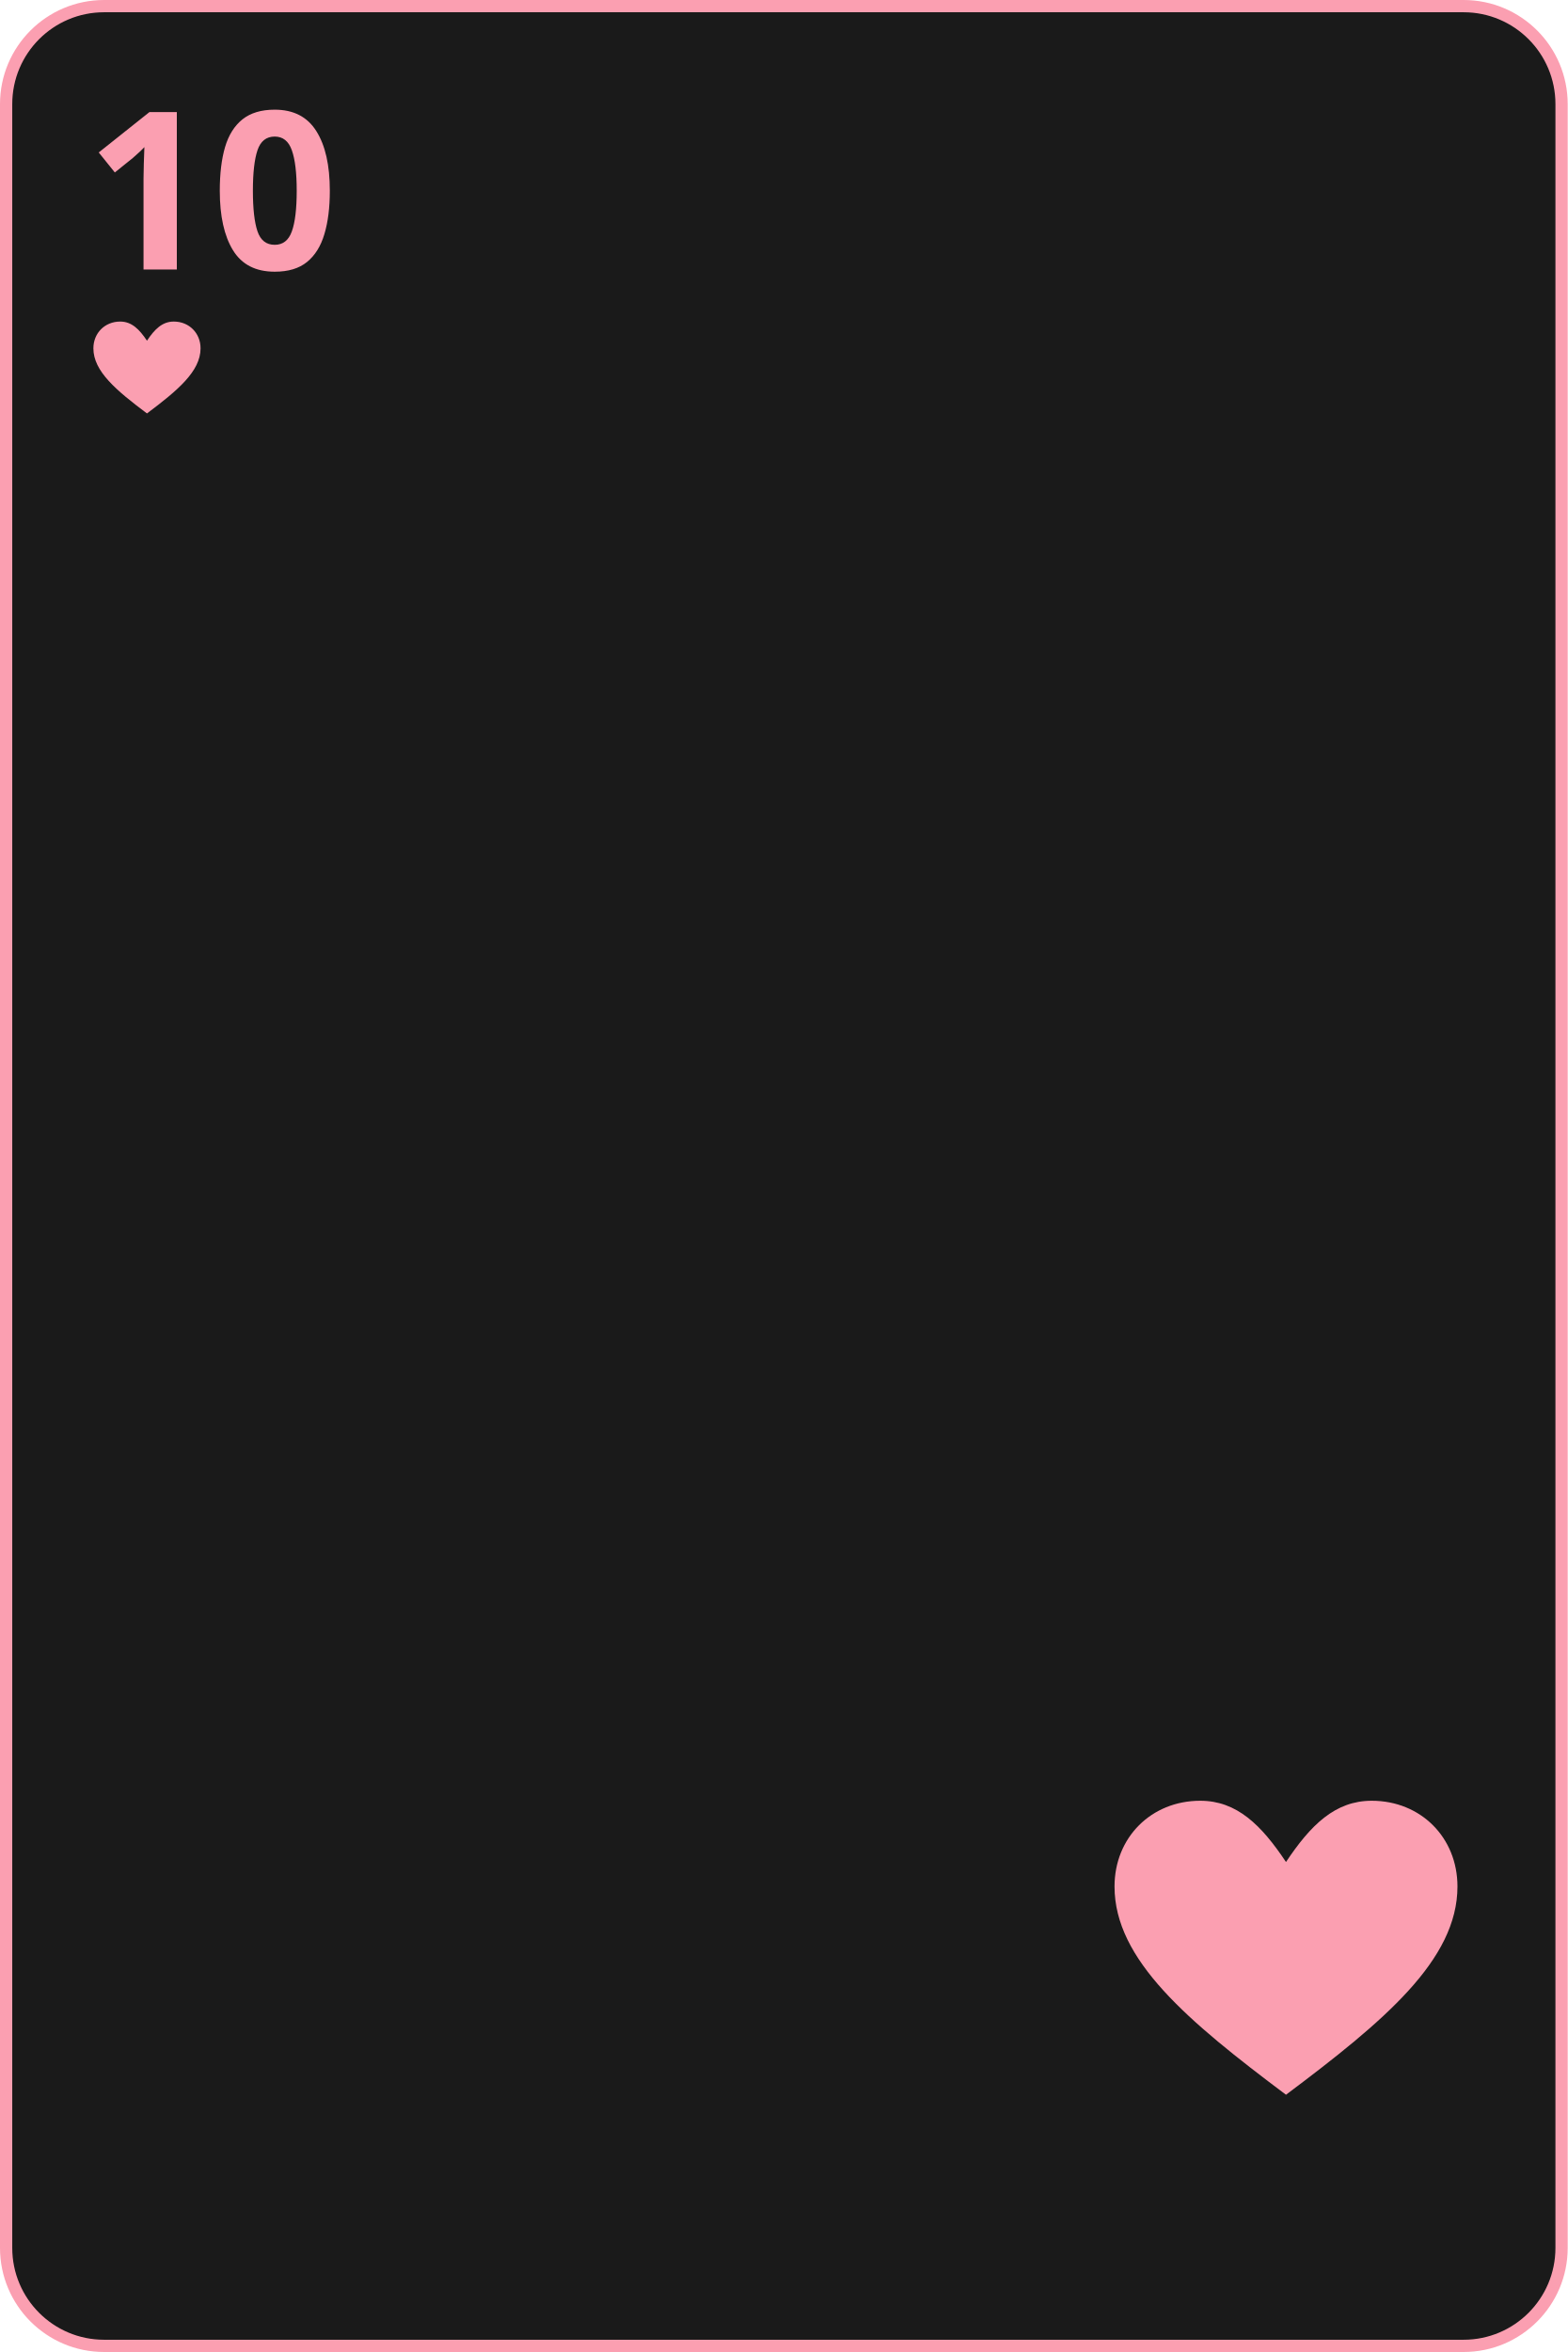
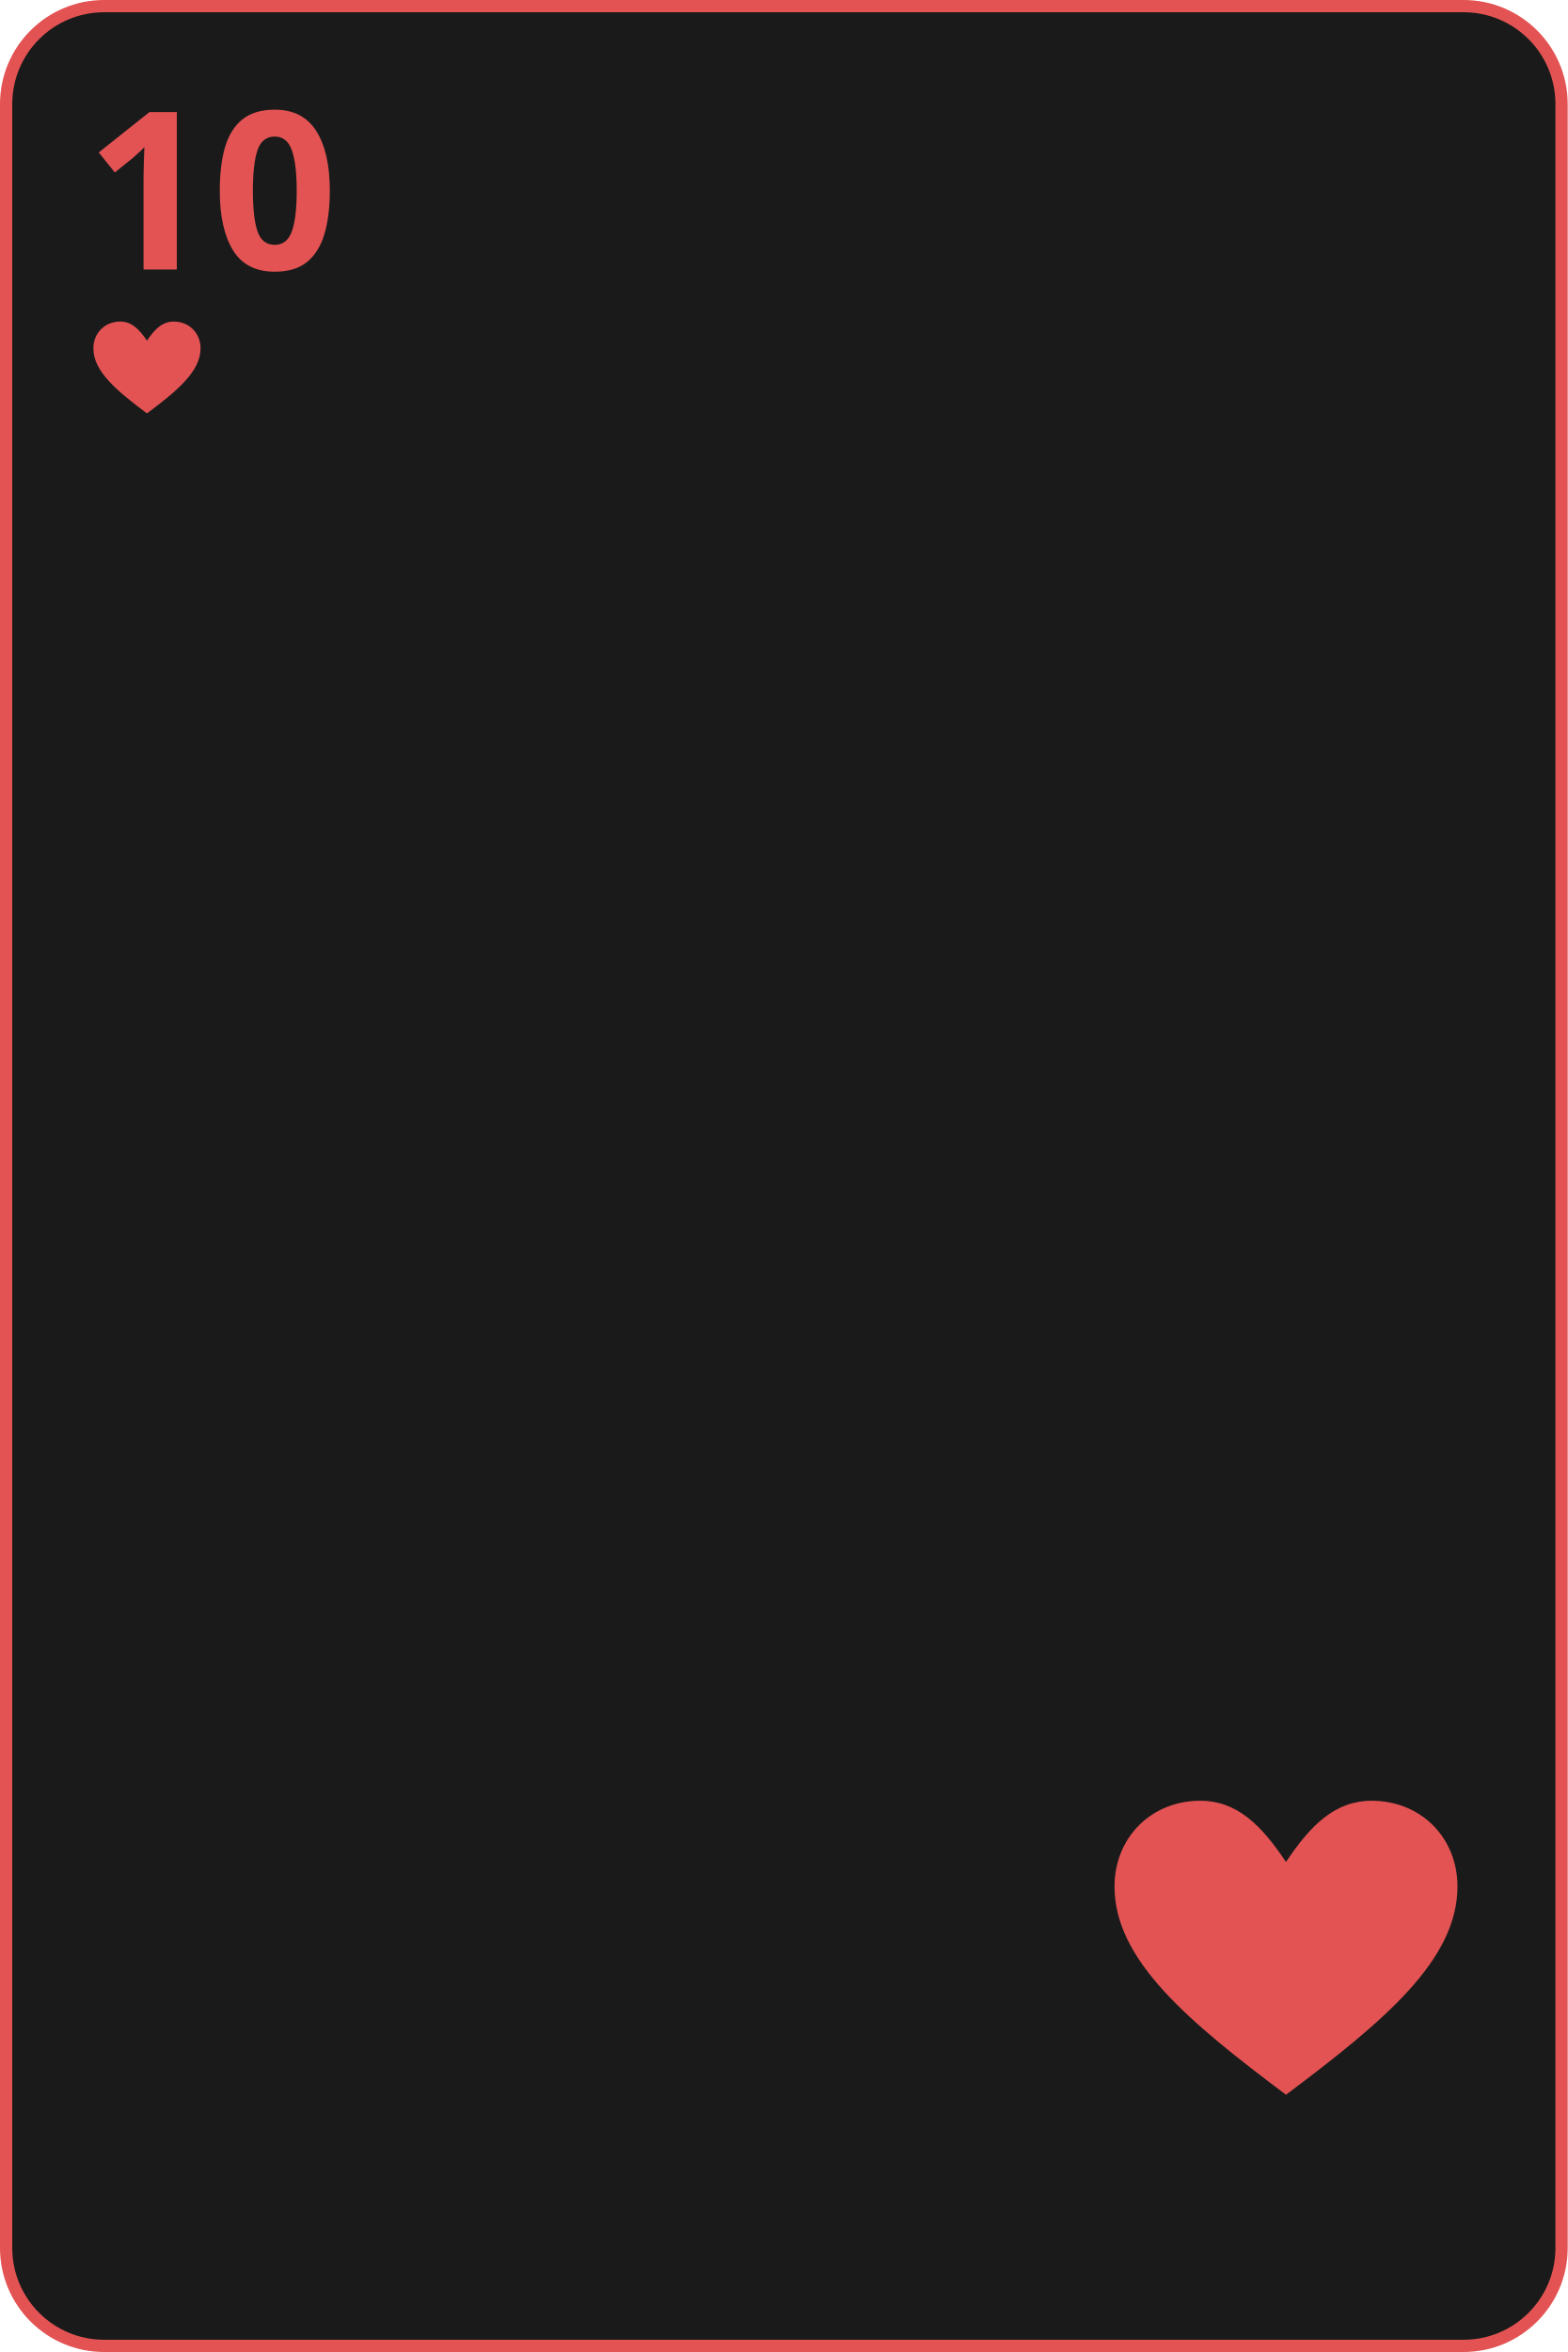
<svg xmlns="http://www.w3.org/2000/svg" width="256" height="384" viewBox="0 0 256 384">
-   <rect x="1" y="1" width="254" height="382" rx="16" ry="16" fill="#1a1a1a" stroke="#fb9fb1" stroke-width="2" />
-   <text x="14" y="44" font-family="Fira Mono" font-size="36" font-weight="700" fill="#fb9fb1">10</text>
+   <rect x="1" y="1" width="254" height="382" rx="16" ry="16" fill="#1a1a1a" stroke="#e35353" stroke-width="2" />
+   <text x="14" y="44" font-family="Fira Mono" font-size="36" font-weight="700" fill="#e35353">10</text>
  <g transform="translate(14 50) scale(0.625)">
-     <path d="M16,28 C 8,22 2,17 2,11 C 2,7 5,4 9,4 C 12,4 14,6 16,9 C 18,6 20,4 23,4 C 27,4 30,7 30,11 C 30,17 24,22 16,28 Z" fill="#fb9fb1" />
+     <path d="M16,28 C 8,22 2,17 2,11 C 2,7 5,4 9,4 C 12,4 14,6 16,9 C 18,6 20,4 23,4 C 27,4 30,7 30,11 C 30,17 24,22 16,28 Z" fill="#e35353" />
  </g>
  <g transform="translate(178 286) scale(2)">
-     <path d="M16,28 C 8,22 2,17 2,11 C 2,7 5,4 9,4 C 12,4 14,6 16,9 C 18,6 20,4 23,4 C 27,4 30,7 30,11 C 30,17 24,22 16,28 Z" fill="#fb9fb1" />
+     <path d="M16,28 C 8,22 2,17 2,11 C 2,7 5,4 9,4 C 12,4 14,6 16,9 C 18,6 20,4 23,4 C 27,4 30,7 30,11 C 30,17 24,22 16,28 Z" fill="#e35353" />
  </g>
</svg>
